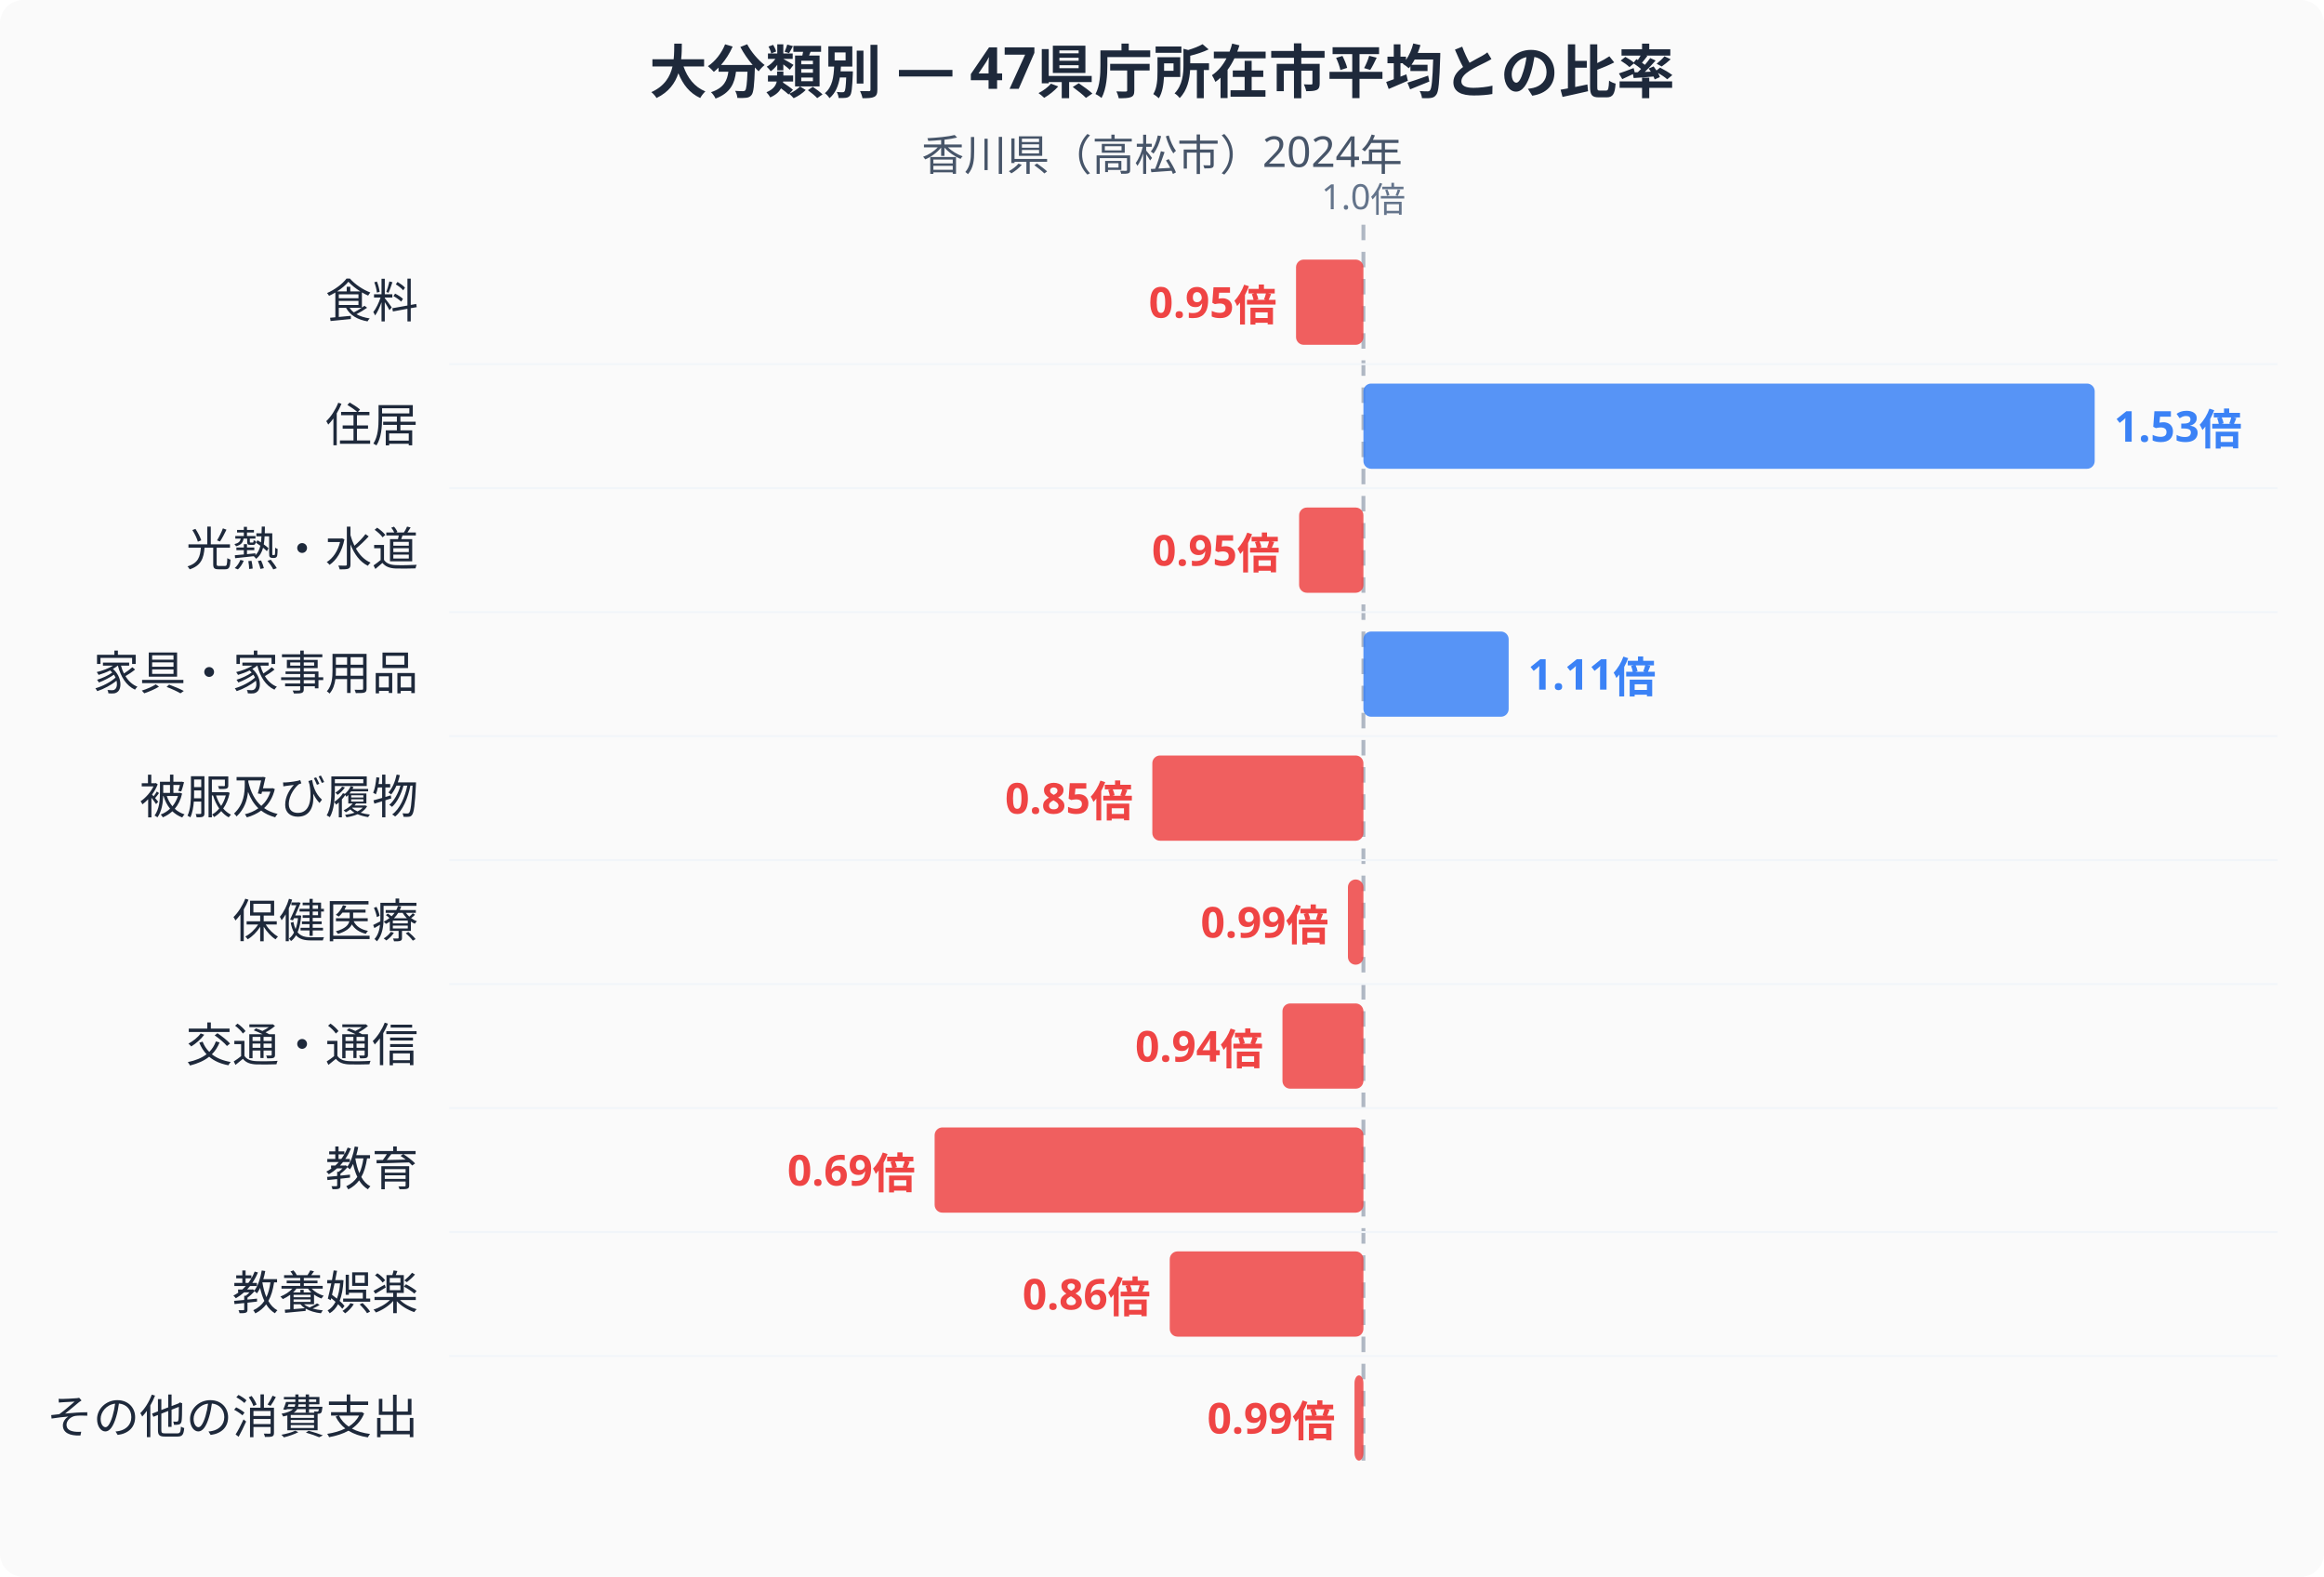
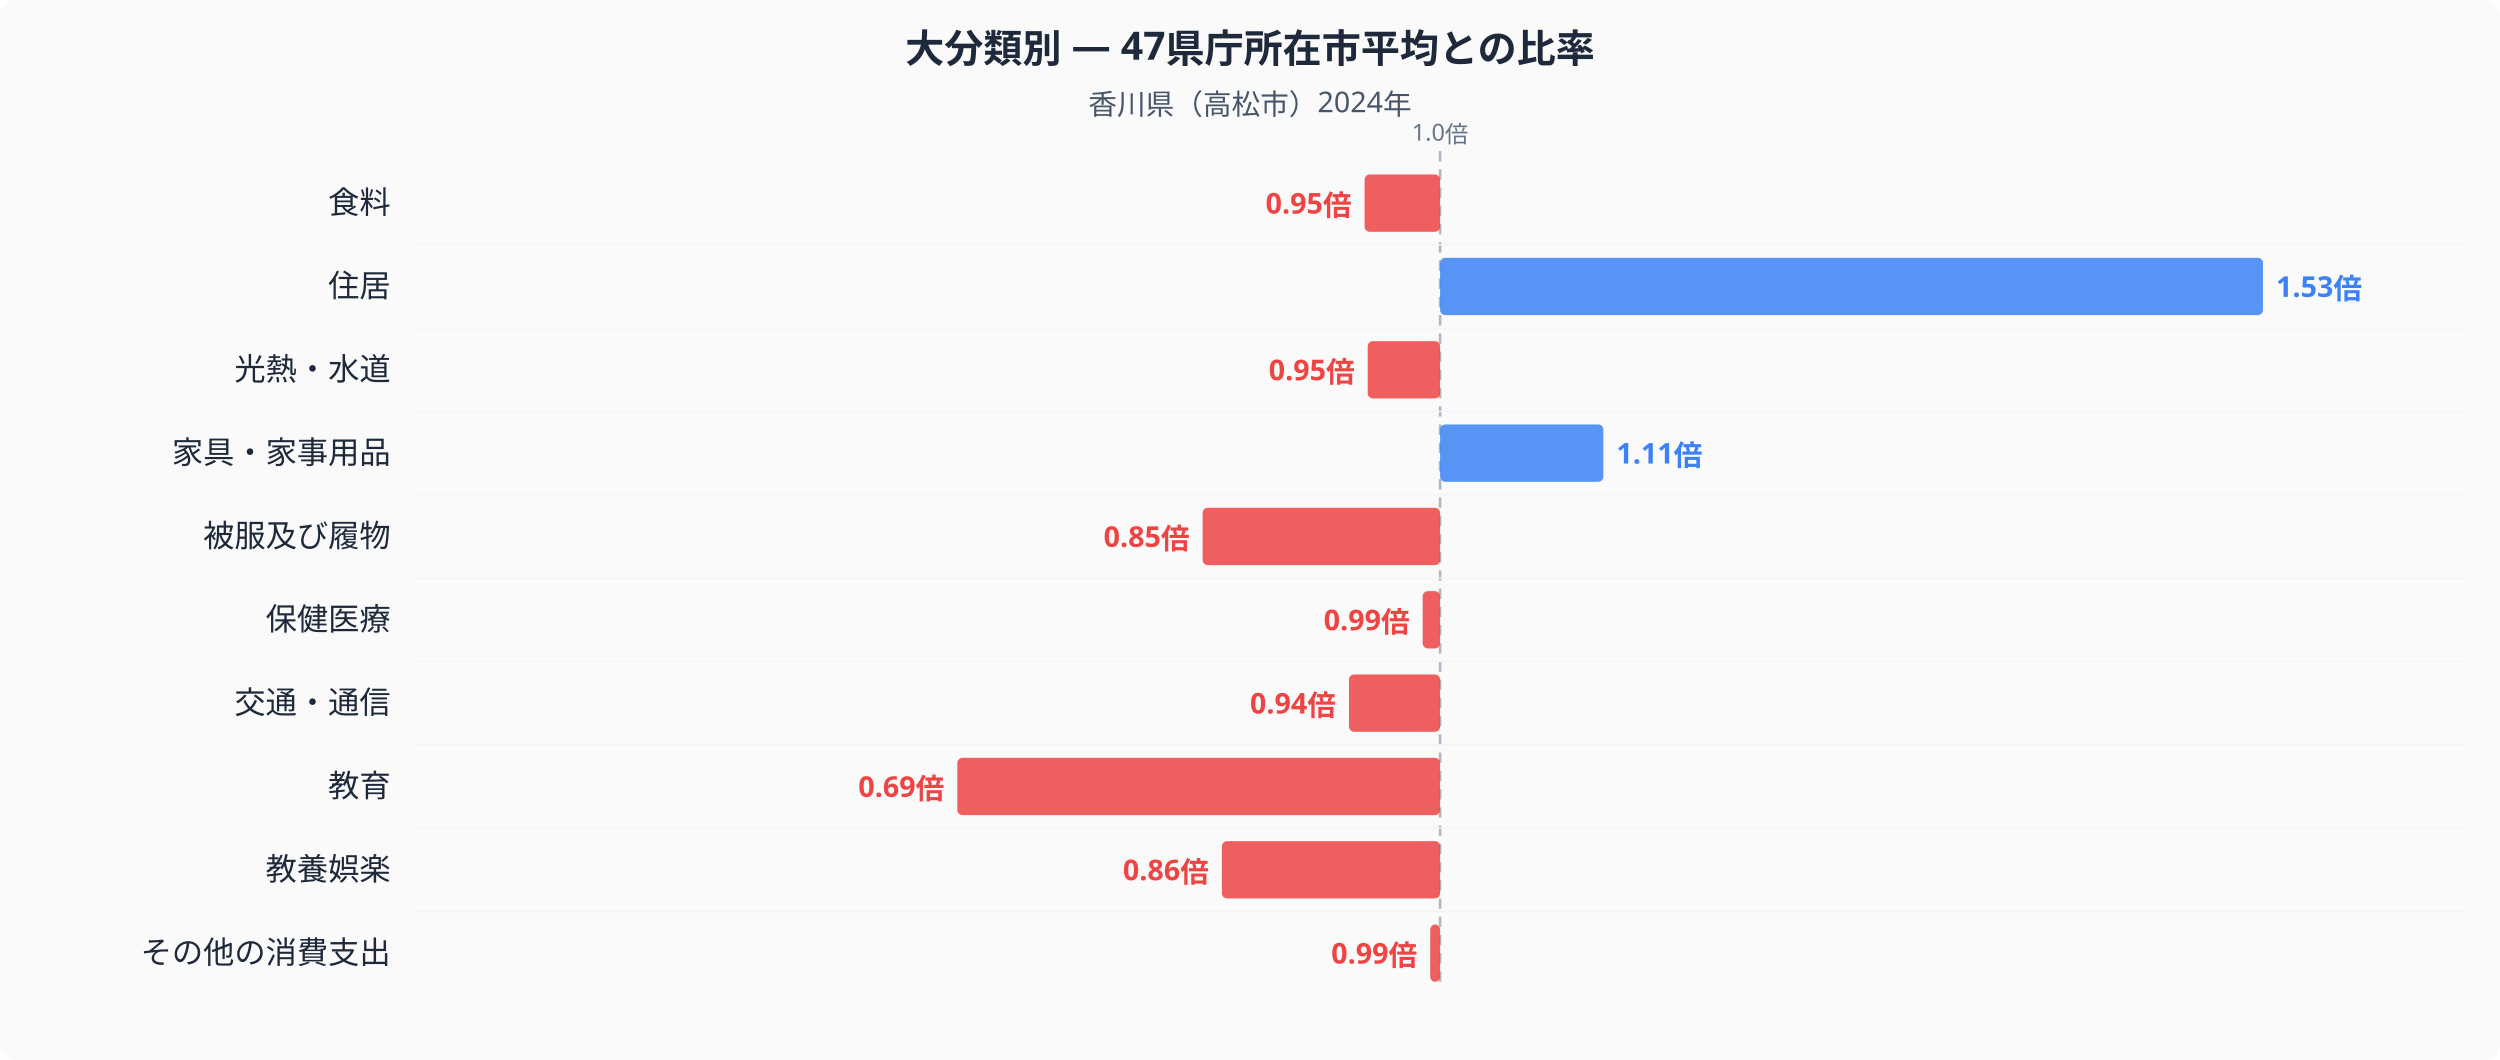
- <svg xmlns="http://www.w3.org/2000/svg" viewBox="0 0 600 407" role="img" aria-label="香川県の大分類別支出比率">
+ <svg xmlns="http://www.w3.org/2000/svg" viewBox="0 0 960 407" role="img" aria-label="香川県の大分類別支出比率">
  <style>text{font-family:'Hiragino Sans', 'Noto Sans JP', sans-serif}</style>
-   <rect width="600" height="407" fill="#fafafa" rx="6" />
-   <text x="300" y="24" text-anchor="middle" font-size="15" font-weight="bold" fill="#1e293b">大分類別 — 47県庁所在市平均との比率</text>
-   <text x="300" y="44" text-anchor="middle" font-size="11" fill="#475569">香川県（高松市）2024年</text>
-   <line x1="352" y1="58" x2="352" y2="378" stroke="#64748b" stroke-width="1" stroke-dasharray="4,3" opacity="0.5" />
-   <text x="352" y="54" text-anchor="middle" font-size="9" fill="#64748b">1.0倍</text>
-   <rect x="334.6" y="67" width="17.4" height="22" fill="#ef4444" rx="2" opacity="0.85" />
-   <text x="108" y="82" text-anchor="end" font-size="12" fill="#1e293b">食料</text>
-   <text x="329.6" y="82" text-anchor="end" font-size="11" font-weight="bold" fill="#ef4444">0.95倍</text>
-   <line x1="116" y1="94" x2="588" y2="94" stroke="#f1f5f9" stroke-width="0.5" />
-   <rect x="352" y="99" width="188.8" height="22" fill="#3b82f6" rx="2" opacity="0.85" />
-   <text x="108" y="114" text-anchor="end" font-size="12" fill="#1e293b">住居</text>
-   <text x="545.8" y="114" text-anchor="start" font-size="11" font-weight="bold" fill="#3b82f6">1.53倍</text>
-   <line x1="116" y1="126" x2="588" y2="126" stroke="#f1f5f9" stroke-width="0.5" />
-   <rect x="335.4" y="131" width="16.6" height="22" fill="#ef4444" rx="2" opacity="0.85" />
-   <text x="108" y="146" text-anchor="end" font-size="12" fill="#1e293b">光熱・水道</text>
-   <text x="330.4" y="146" text-anchor="end" font-size="11" font-weight="bold" fill="#ef4444">0.95倍</text>
-   <line x1="116" y1="158" x2="588" y2="158" stroke="#f1f5f9" stroke-width="0.5" />
-   <rect x="352" y="163" width="37.5" height="22" fill="#3b82f6" rx="2" opacity="0.85" />
-   <text x="108" y="178" text-anchor="end" font-size="12" fill="#1e293b">家具・家事用品</text>
-   <text x="394.5" y="178" text-anchor="start" font-size="11" font-weight="bold" fill="#3b82f6">1.11倍</text>
-   <line x1="116" y1="190" x2="588" y2="190" stroke="#f1f5f9" stroke-width="0.5" />
-   <rect x="297.5" y="195" width="54.5" height="22" fill="#ef4444" rx="2" opacity="0.85" />
-   <text x="108" y="210" text-anchor="end" font-size="12" fill="#1e293b">被服及び履物</text>
-   <text x="292.5" y="210" text-anchor="end" font-size="11" font-weight="bold" fill="#ef4444">0.85倍</text>
-   <line x1="116" y1="222" x2="588" y2="222" stroke="#f1f5f9" stroke-width="0.5" />
-   <rect x="348" y="227" width="4" height="22" fill="#ef4444" rx="2" opacity="0.85" />
-   <text x="108" y="242" text-anchor="end" font-size="12" fill="#1e293b">保健医療</text>
-   <text x="343" y="242" text-anchor="end" font-size="11" font-weight="bold" fill="#ef4444">0.99倍</text>
-   <line x1="116" y1="254" x2="588" y2="254" stroke="#f1f5f9" stroke-width="0.5" />
-   <rect x="331.1" y="259" width="20.9" height="22" fill="#ef4444" rx="2" opacity="0.85" />
-   <text x="108" y="274" text-anchor="end" font-size="12" fill="#1e293b">交通・通信</text>
-   <text x="326.1" y="274" text-anchor="end" font-size="11" font-weight="bold" fill="#ef4444">0.94倍</text>
-   <line x1="116" y1="286" x2="588" y2="286" stroke="#f1f5f9" stroke-width="0.5" />
-   <rect x="241.3" y="291" width="110.7" height="22" fill="#ef4444" rx="2" opacity="0.85" />
-   <text x="108" y="306" text-anchor="end" font-size="12" fill="#1e293b">教育</text>
-   <text x="236.3" y="306" text-anchor="end" font-size="11" font-weight="bold" fill="#ef4444">0.69倍</text>
-   <line x1="116" y1="318" x2="588" y2="318" stroke="#f1f5f9" stroke-width="0.5" />
-   <rect x="302" y="323" width="50" height="22" fill="#ef4444" rx="2" opacity="0.85" />
-   <text x="108" y="338" text-anchor="end" font-size="12" fill="#1e293b">教養娯楽</text>
-   <text x="297" y="338" text-anchor="end" font-size="11" font-weight="bold" fill="#ef4444">0.86倍</text>
-   <line x1="116" y1="350" x2="588" y2="350" stroke="#f1f5f9" stroke-width="0.5" />
-   <rect x="349.7" y="355" width="2.3" height="22" fill="#ef4444" rx="2" opacity="0.85" />
-   <text x="108" y="370" text-anchor="end" font-size="12" fill="#1e293b">その他の消費支出</text>
-   <text x="344.7" y="370" text-anchor="end" font-size="11" font-weight="bold" fill="#ef4444">0.99倍</text>
+   <rect width="960" height="407" fill="#fafafa" rx="6" />
+   <text x="480" y="24" text-anchor="middle" font-size="15" font-weight="bold" fill="#1e293b">大分類別 — 47県庁所在市平均との比率</text>
+   <text x="480" y="44" text-anchor="middle" font-size="11" fill="#475569">香川県（高松市）2024年</text>
+   <line x1="553" y1="58" x2="553" y2="378" stroke="#64748b" stroke-width="1" stroke-dasharray="4,3" opacity="0.5" />
+   <text x="553" y="54" text-anchor="middle" font-size="9" fill="#64748b">1.0倍</text>
+   <rect x="524" y="67" width="29" height="22" fill="#ef4444" rx="2" opacity="0.85" />
+   <text x="150" y="82" text-anchor="end" font-size="12" fill="#1e293b">食料</text>
+   <text x="519" y="82" text-anchor="end" font-size="11" font-weight="bold" fill="#ef4444">0.95倍</text>
+   <line x1="158" y1="94" x2="948" y2="94" stroke="#f1f5f9" stroke-width="0.5" />
+   <rect x="553" y="99" width="316" height="22" fill="#3b82f6" rx="2" opacity="0.85" />
+   <text x="150" y="114" text-anchor="end" font-size="12" fill="#1e293b">住居</text>
+   <text x="874" y="114" text-anchor="start" font-size="11" font-weight="bold" fill="#3b82f6">1.53倍</text>
+   <line x1="158" y1="126" x2="948" y2="126" stroke="#f1f5f9" stroke-width="0.5" />
+   <rect x="525.2" y="131" width="27.8" height="22" fill="#ef4444" rx="2" opacity="0.85" />
+   <text x="150" y="146" text-anchor="end" font-size="12" fill="#1e293b">光熱・水道</text>
+   <text x="520.2" y="146" text-anchor="end" font-size="11" font-weight="bold" fill="#ef4444">0.95倍</text>
+   <line x1="158" y1="158" x2="948" y2="158" stroke="#f1f5f9" stroke-width="0.5" />
+   <rect x="553" y="163" width="62.7" height="22" fill="#3b82f6" rx="2" opacity="0.85" />
+   <text x="150" y="178" text-anchor="end" font-size="12" fill="#1e293b">家具・家事用品</text>
+   <text x="620.7" y="178" text-anchor="start" font-size="11" font-weight="bold" fill="#3b82f6">1.11倍</text>
+   <line x1="158" y1="190" x2="948" y2="190" stroke="#f1f5f9" stroke-width="0.5" />
+   <rect x="461.8" y="195" width="91.2" height="22" fill="#ef4444" rx="2" opacity="0.85" />
+   <text x="150" y="210" text-anchor="end" font-size="12" fill="#1e293b">被服及び履物</text>
+   <text x="456.8" y="210" text-anchor="end" font-size="11" font-weight="bold" fill="#ef4444">0.85倍</text>
+   <line x1="158" y1="222" x2="948" y2="222" stroke="#f1f5f9" stroke-width="0.5" />
+   <rect x="546.3" y="227" width="6.7" height="22" fill="#ef4444" rx="2" opacity="0.85" />
+   <text x="150" y="242" text-anchor="end" font-size="12" fill="#1e293b">保健医療</text>
+   <text x="541.3" y="242" text-anchor="end" font-size="11" font-weight="bold" fill="#ef4444">0.99倍</text>
+   <line x1="158" y1="254" x2="948" y2="254" stroke="#f1f5f9" stroke-width="0.5" />
+   <rect x="518" y="259" width="35" height="22" fill="#ef4444" rx="2" opacity="0.85" />
+   <text x="150" y="274" text-anchor="end" font-size="12" fill="#1e293b">交通・通信</text>
+   <text x="513" y="274" text-anchor="end" font-size="11" font-weight="bold" fill="#ef4444">0.94倍</text>
+   <line x1="158" y1="286" x2="948" y2="286" stroke="#f1f5f9" stroke-width="0.5" />
+   <rect x="367.6" y="291" width="185.4" height="22" fill="#ef4444" rx="2" opacity="0.85" />
+   <text x="150" y="306" text-anchor="end" font-size="12" fill="#1e293b">教育</text>
+   <text x="362.6" y="306" text-anchor="end" font-size="11" font-weight="bold" fill="#ef4444">0.69倍</text>
+   <line x1="158" y1="318" x2="948" y2="318" stroke="#f1f5f9" stroke-width="0.5" />
+   <rect x="469.2" y="323" width="83.8" height="22" fill="#ef4444" rx="2" opacity="0.85" />
+   <text x="150" y="338" text-anchor="end" font-size="12" fill="#1e293b">教養娯楽</text>
+   <text x="464.2" y="338" text-anchor="end" font-size="11" font-weight="bold" fill="#ef4444">0.86倍</text>
+   <line x1="158" y1="350" x2="948" y2="350" stroke="#f1f5f9" stroke-width="0.5" />
+   <rect x="549.2" y="355" width="3.8" height="22" fill="#ef4444" rx="2" opacity="0.85" />
+   <text x="150" y="370" text-anchor="end" font-size="12" fill="#1e293b">その他の消費支出</text>
+   <text x="544.2" y="370" text-anchor="end" font-size="11" font-weight="bold" fill="#ef4444">0.99倍</text>
</svg>
